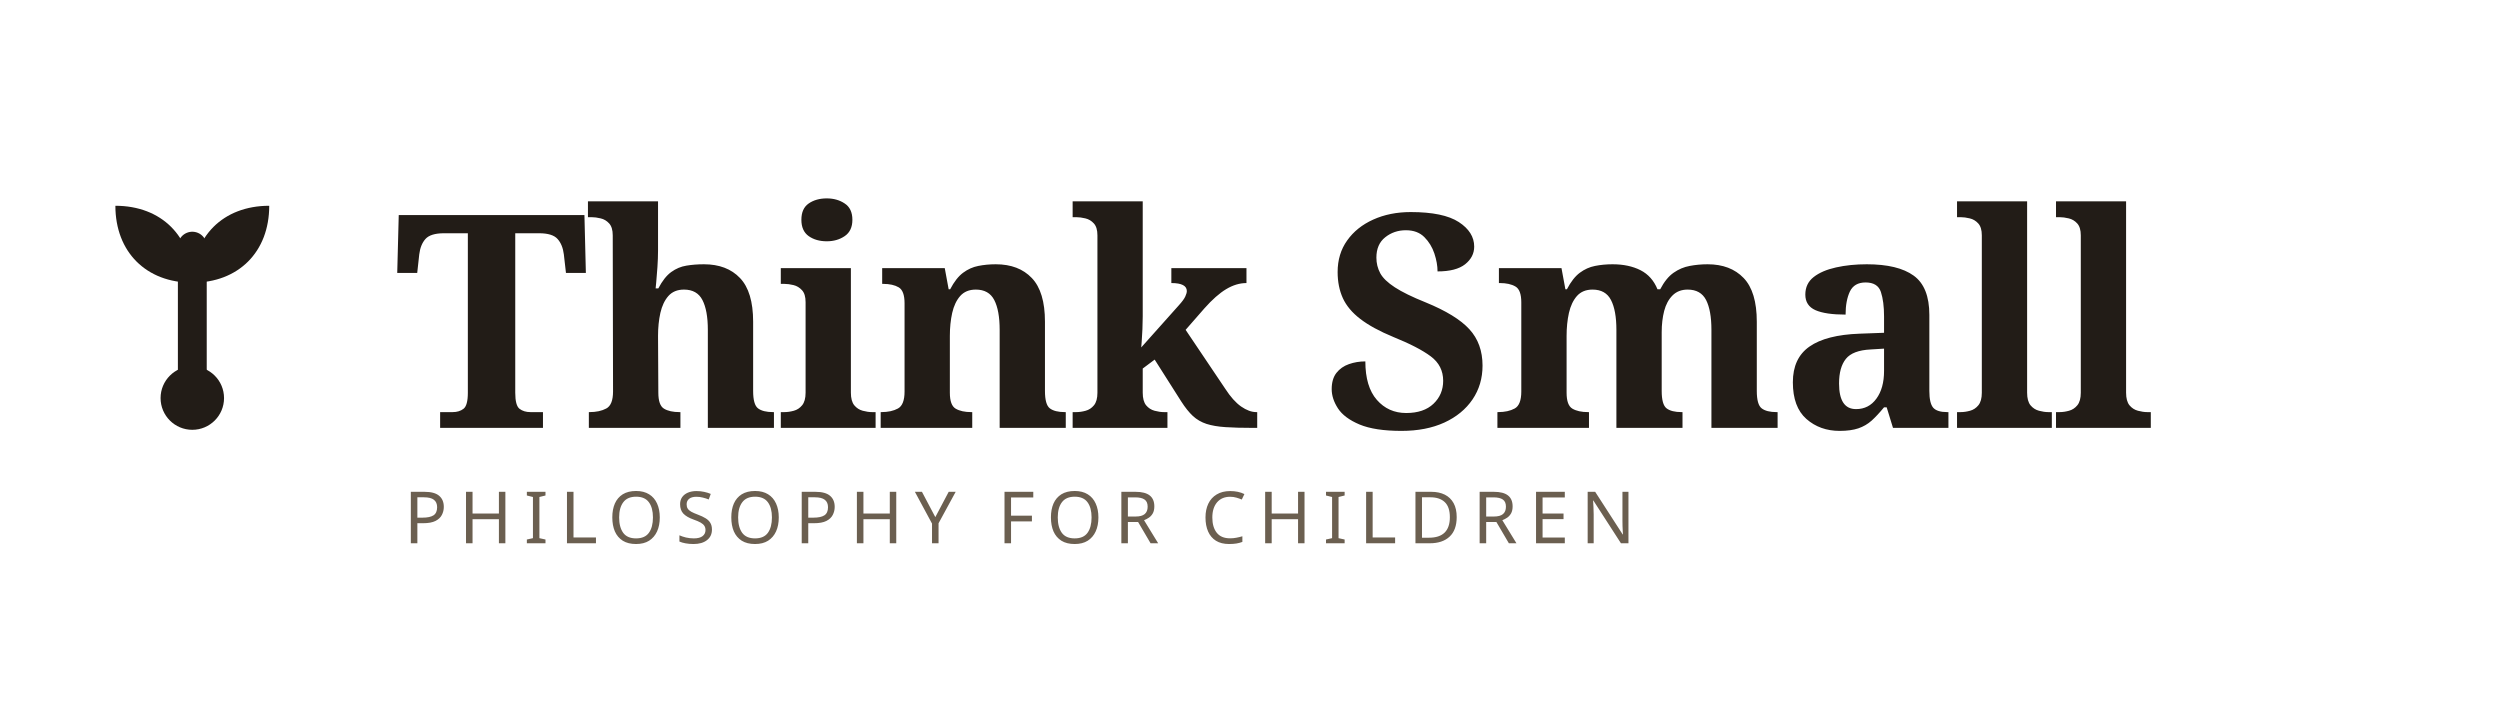
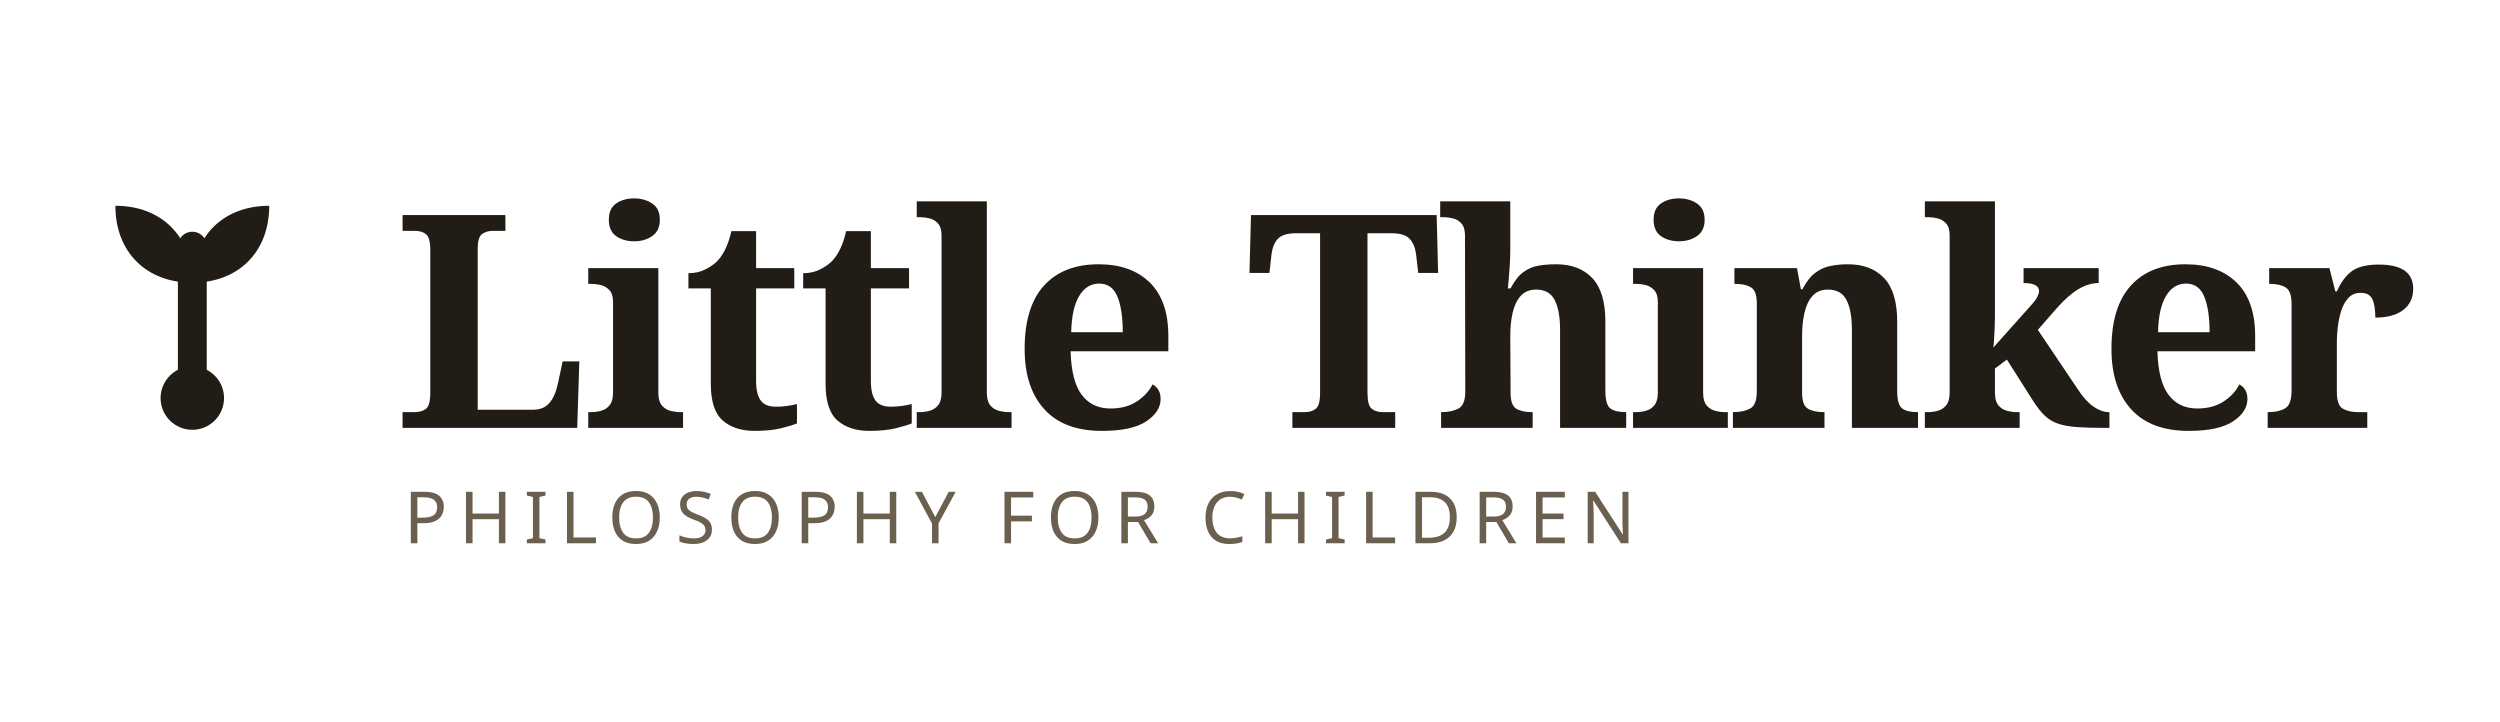
- <svg xmlns="http://www.w3.org/2000/svg" viewBox="0 0 520 150" role="img" aria-label="Think Small — philosophy for children">
+ <svg xmlns="http://www.w3.org/2000/svg" viewBox="0 0 520 150" role="img" aria-label="Little Thinker — philosophy for children">
  <g transform="translate(8 34) scale(2)" color="#221c17">
    <path d="M16 23.3V8.6" stroke="currentColor" stroke-width="3" stroke-linecap="round" />
    <path d="M16 12.4c0-4.8 3.2-8 8-8 0 4.8-3.2 8-8 8Z" fill="currentColor" />
    <path d="M16 12.4c0-4.8-3.2-8-8-8 0 4.8 3.2 8 8 8Z" fill="currentColor" />
    <circle cx="16" cy="24.4" r="3.3" fill="currentColor" />
  </g>
-   <text x="82" y="89" font-family="Fraunces, Georgia, serif" font-size="62" font-weight="700" letter-spacing="-0.02em" fill="#221c17">Think Small</text>
+   <text x="82" y="89" font-family="Fraunces, Georgia, serif" font-size="62" font-weight="700" letter-spacing="-0.02em" fill="#221c17">Little Thinker</text>
  <text x="84" y="113" font-family="'Atkinson Hyperlegible', Verdana, sans-serif" font-size="15" letter-spacing="0.16em" fill="#6b5f50">PHILOSOPHY FOR CHILDREN</text>
</svg>
